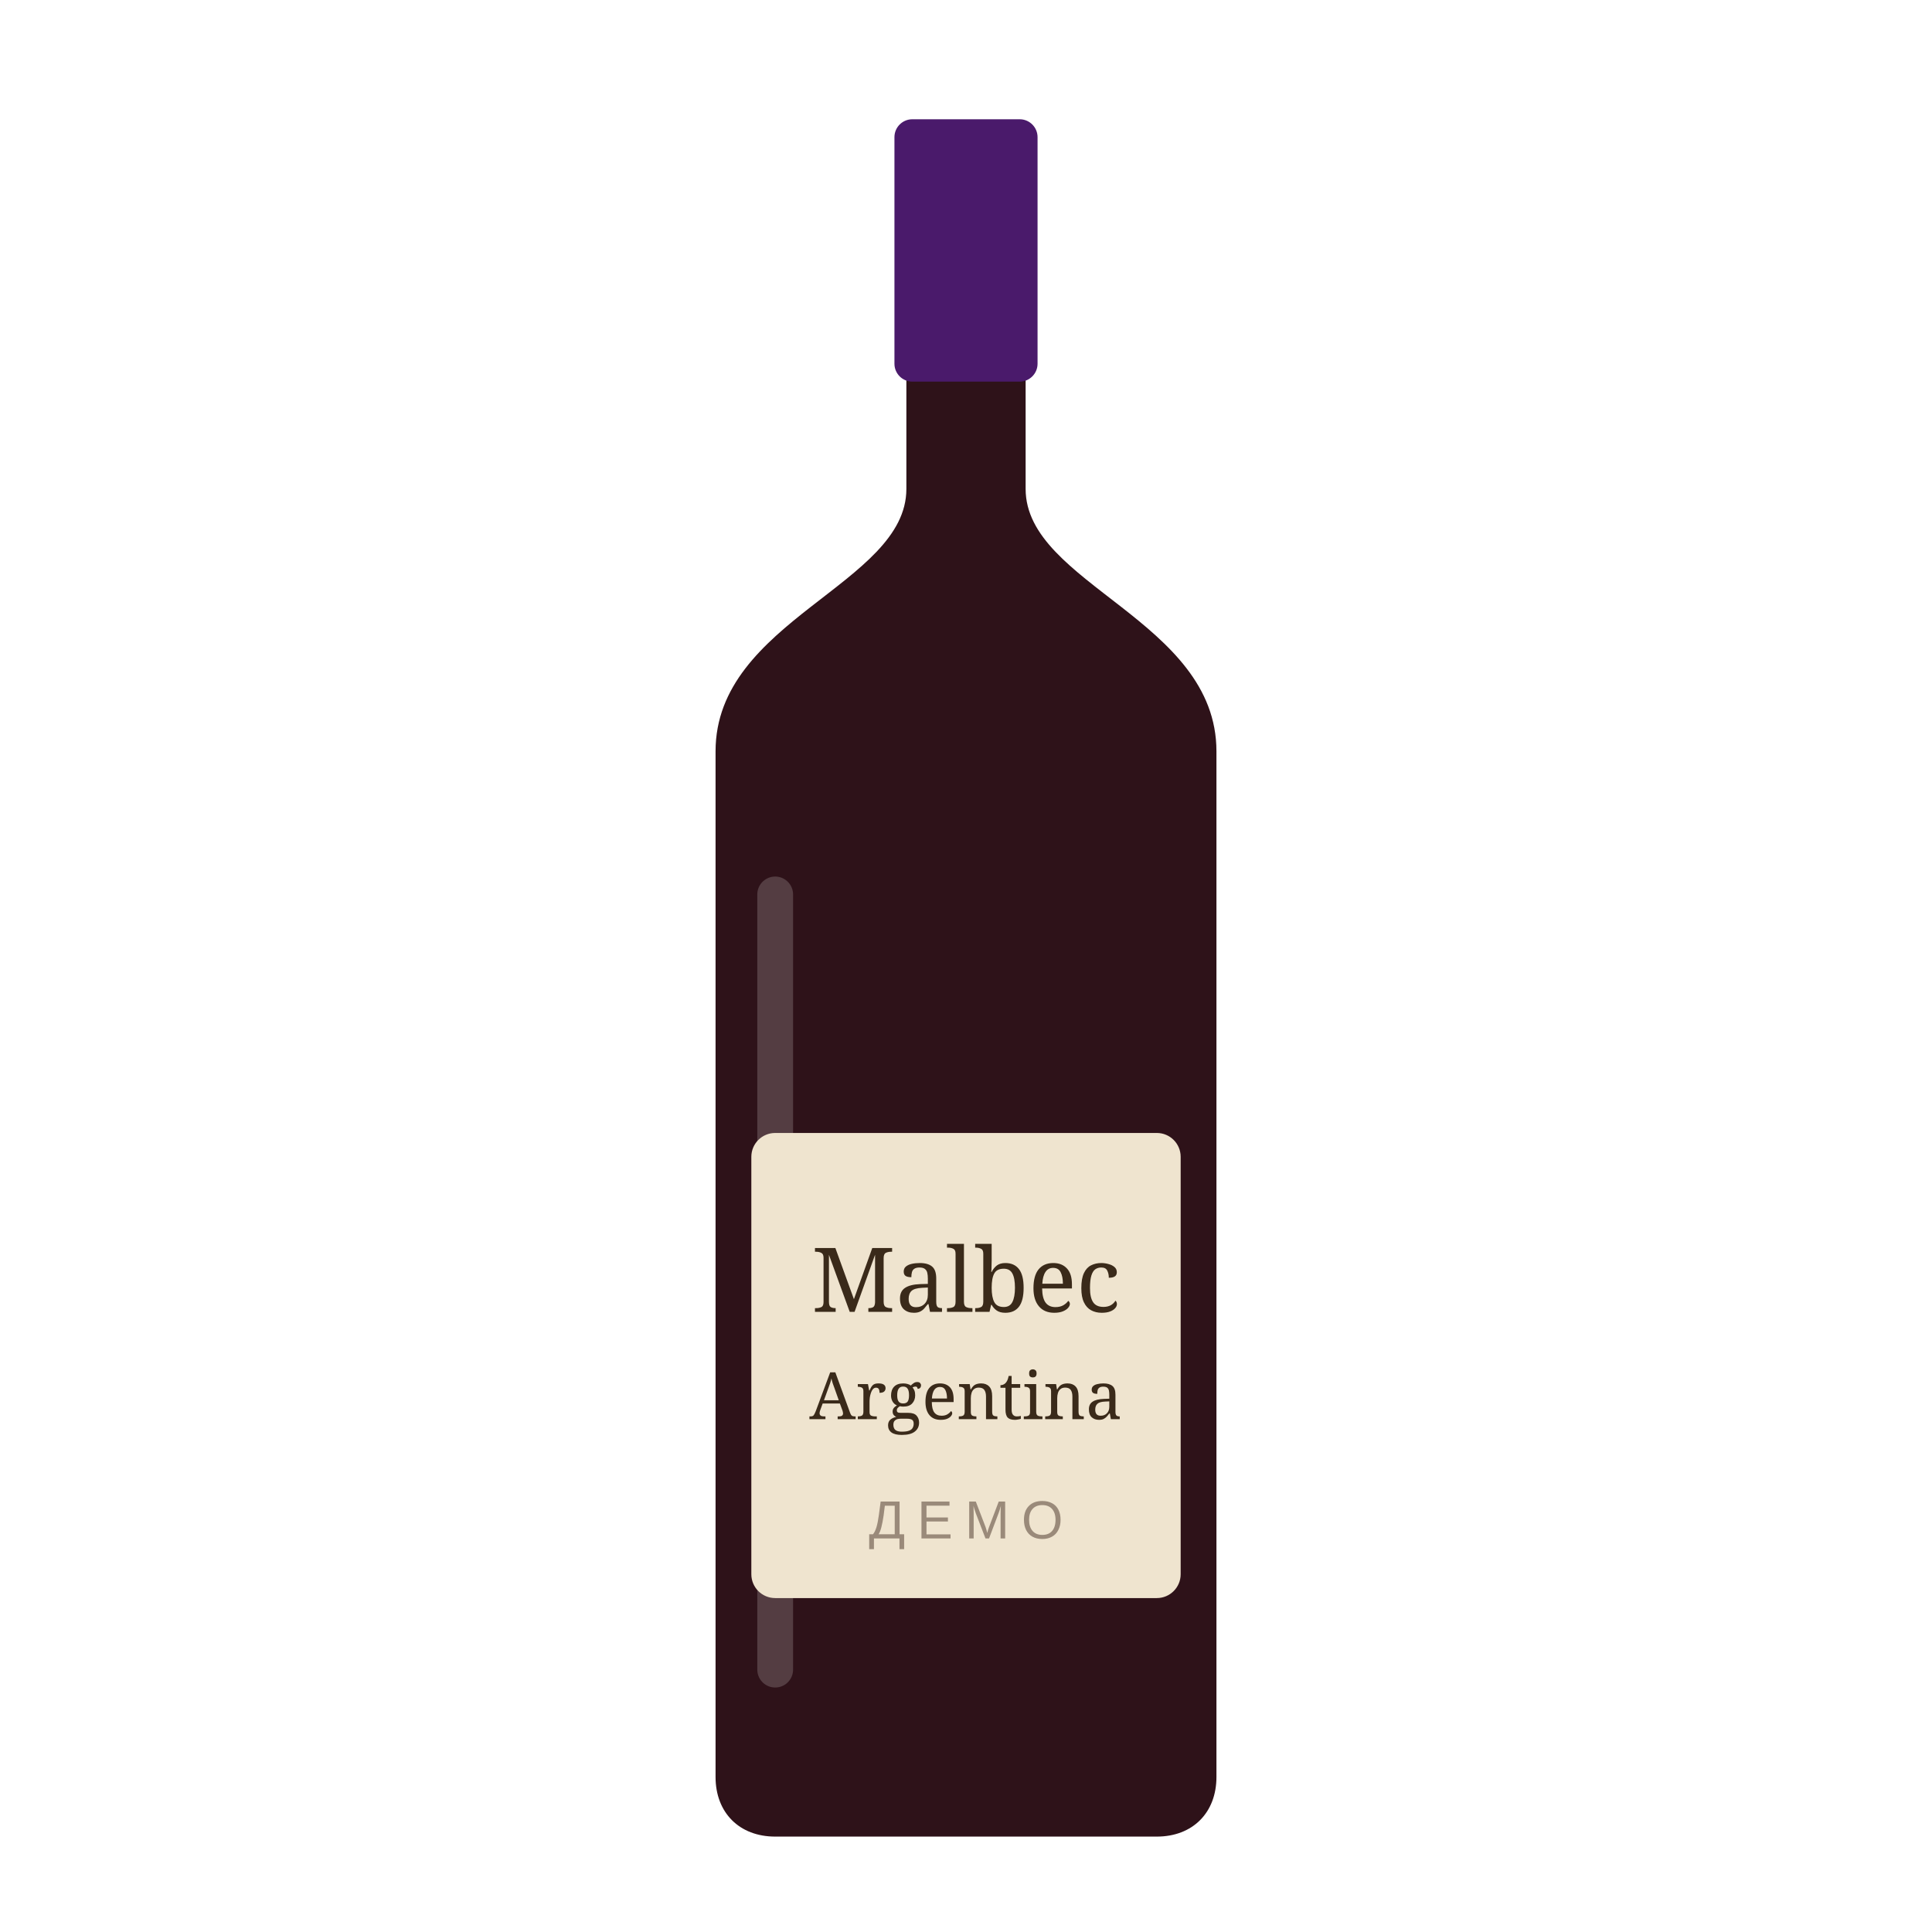
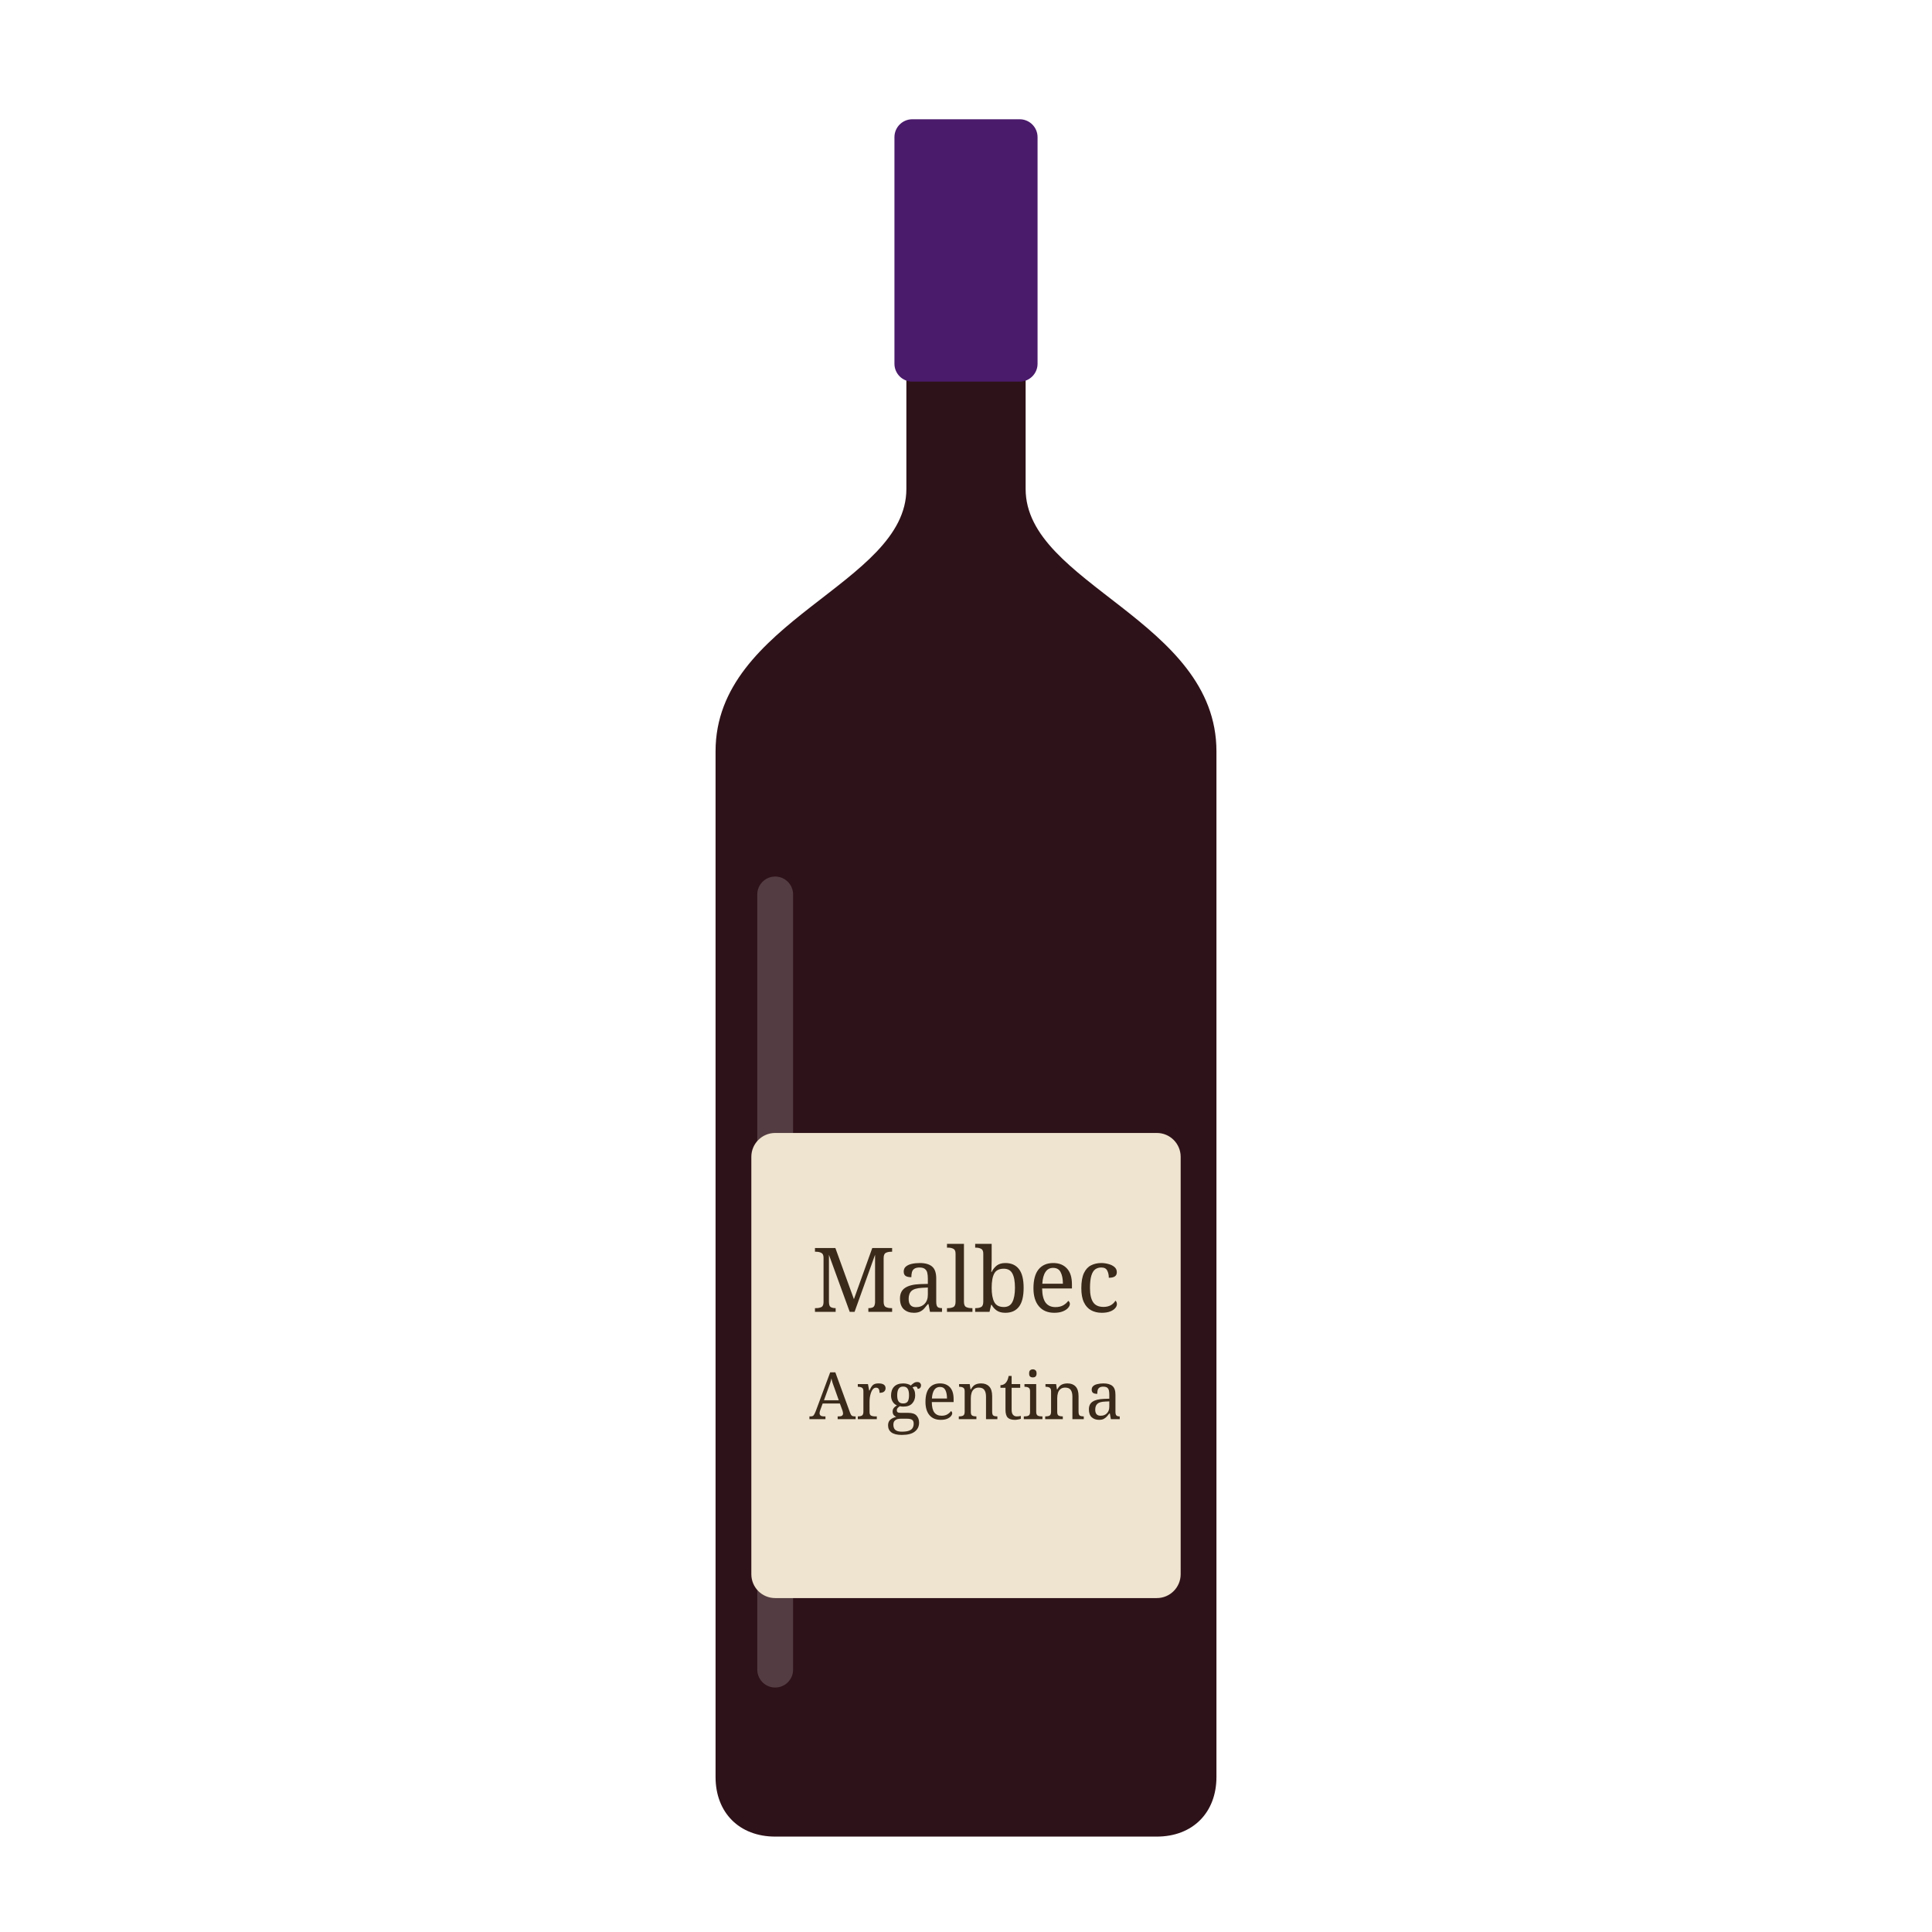
<svg xmlns="http://www.w3.org/2000/svg" viewBox="0 0 324 324" width="324" height="324">
  <rect width="324" height="324" fill="#fff" />
  <path d="M152 24h20v58c0 16 32 22 32 44v172c0 6-4 10-10 10h-64c-6 0-10-4-10-10V126c0-22 32-28 32-44z" fill="#2e1219" />
  <rect x="150" y="20" width="24" height="44" rx="3" fill="#4a1a6b" />
  <path d="M130 150v130" stroke="#fff" stroke-opacity=".18" stroke-width="6" stroke-linecap="round" />
  <rect x="126" y="190" width="72" height="78" rx="4" fill="#efe4cf" />
  <text x="162" y="220" text-anchor="middle" font-family="Georgia, serif" font-size="15" fill="#3a2a1a">Malbec</text>
  <text x="162" y="238" text-anchor="middle" font-family="Georgia, serif" font-size="11" fill="#3a2a1a">Argentina</text>
-   <text x="162" y="258" text-anchor="middle" font-family="Arial, sans-serif" font-size="9" letter-spacing="2" fill="#9a8a7a">ДЕМО</text>
</svg>
